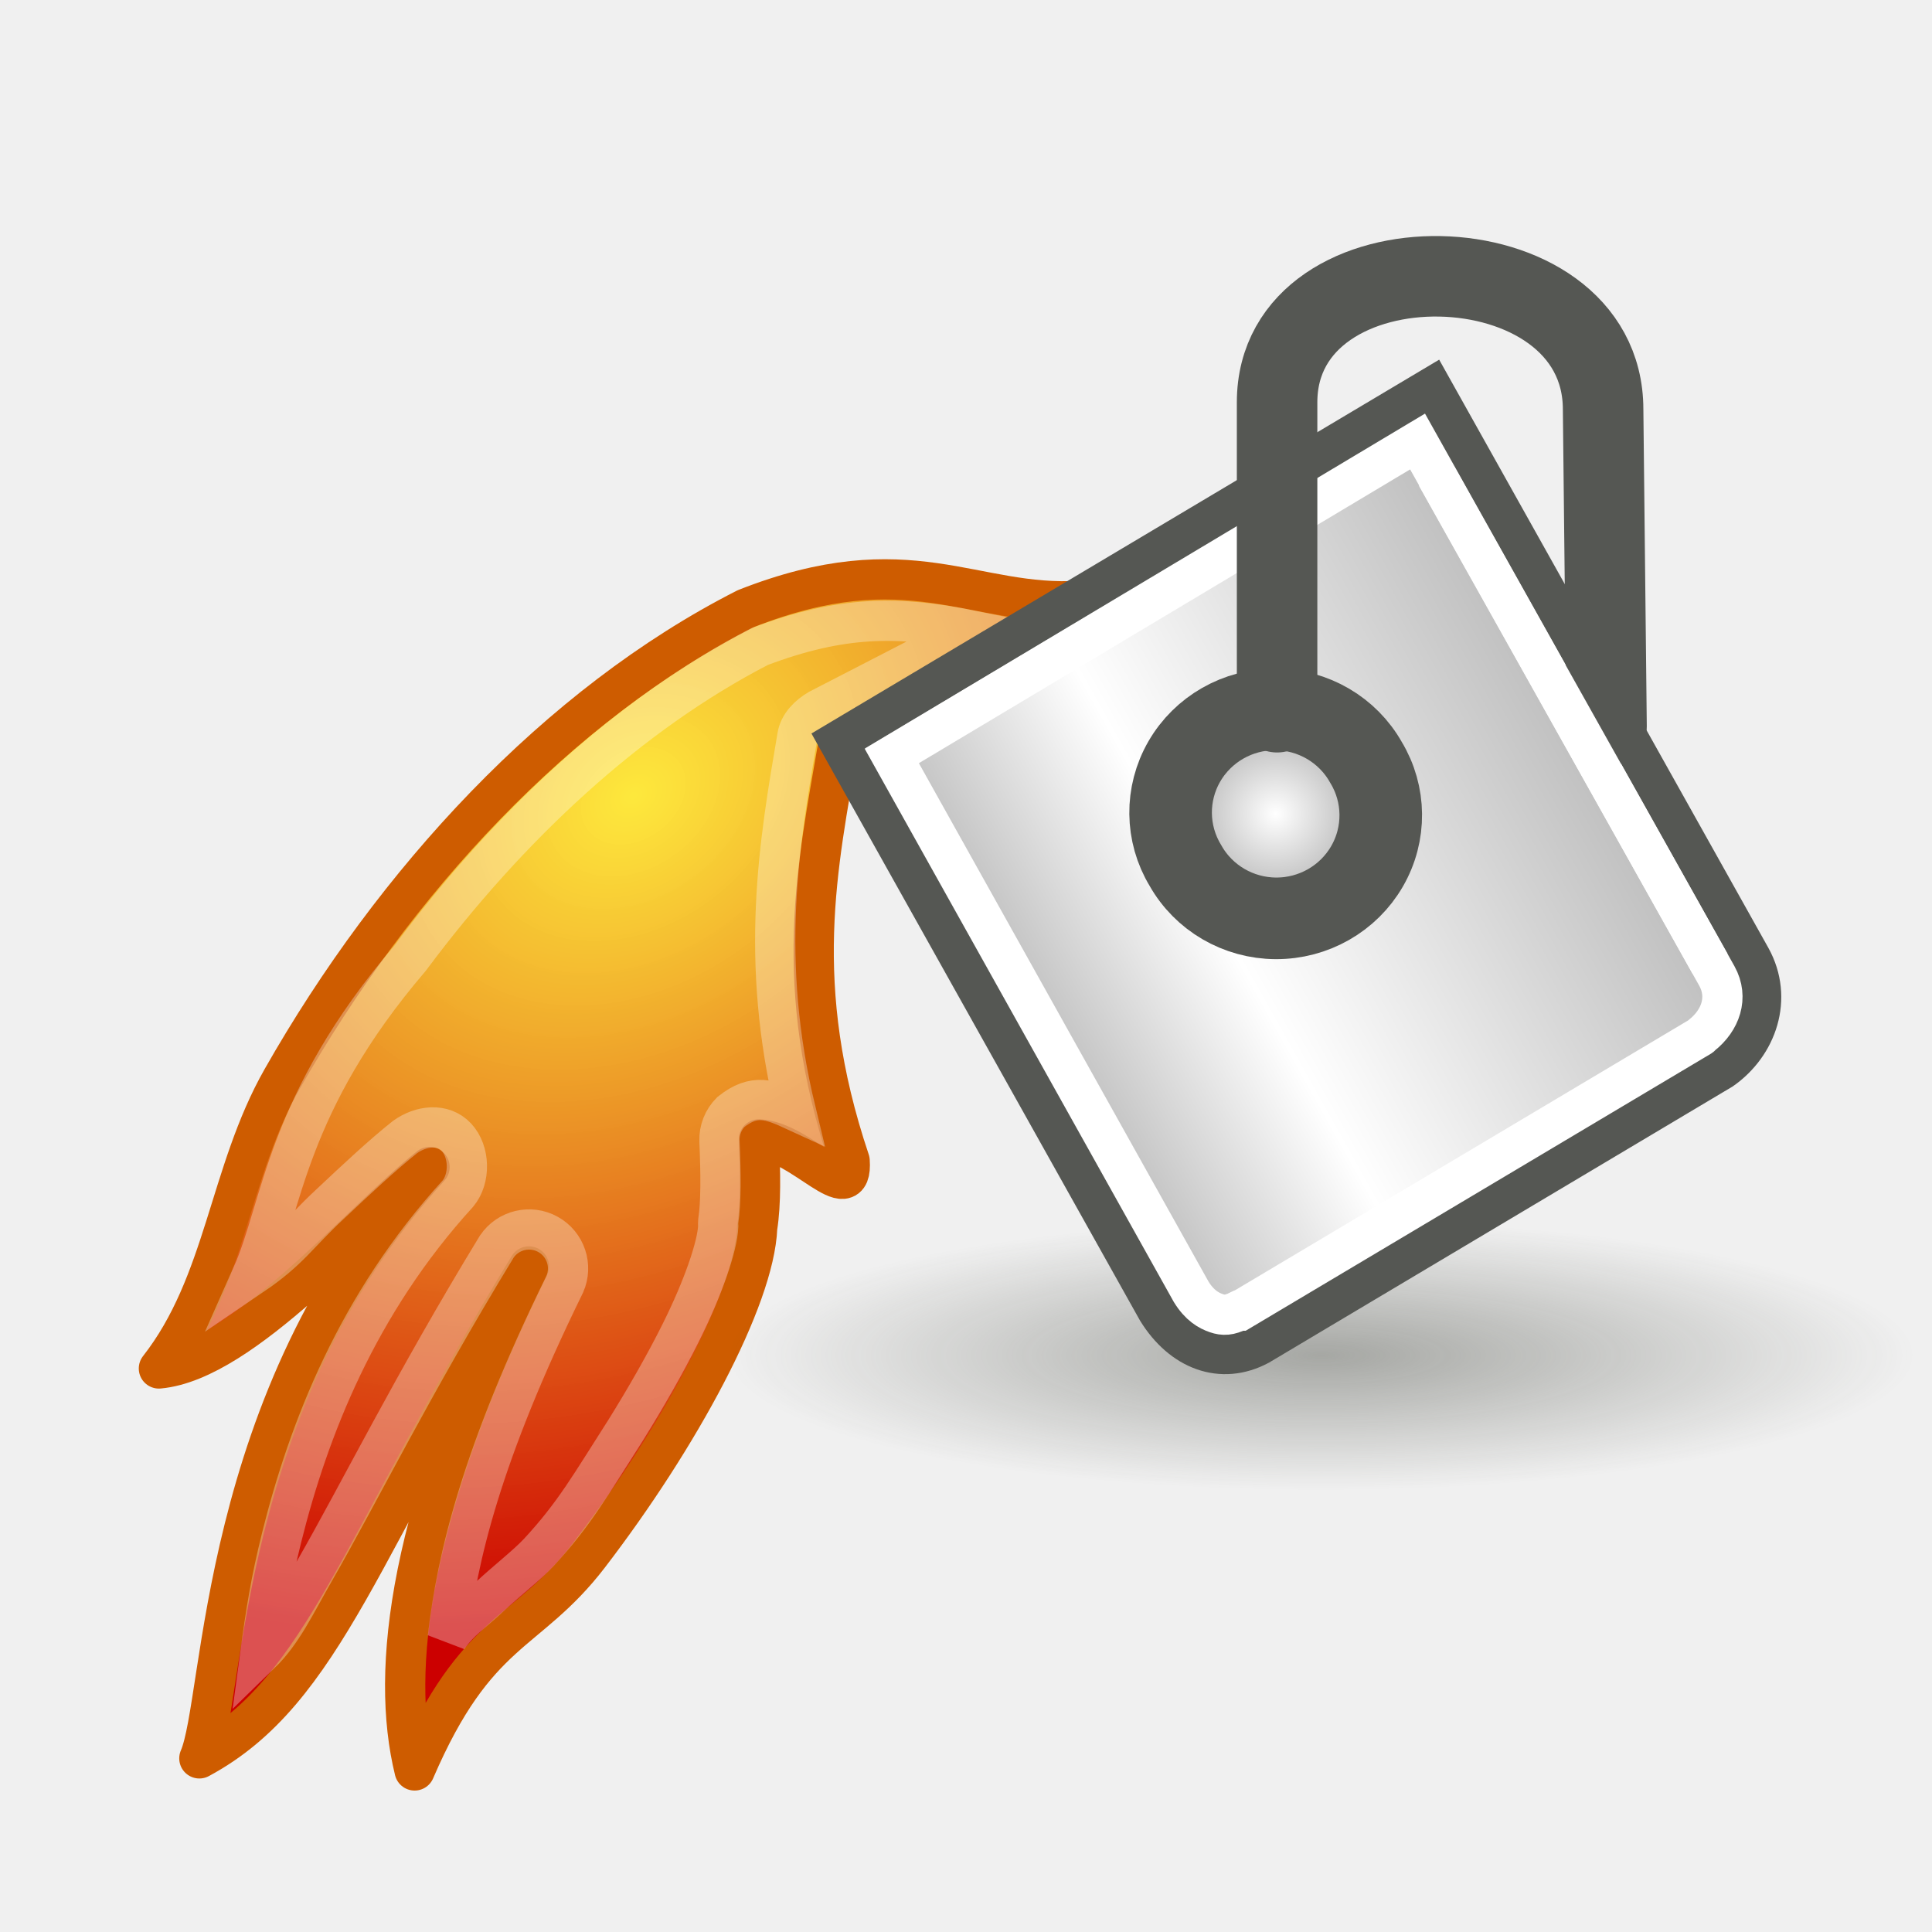
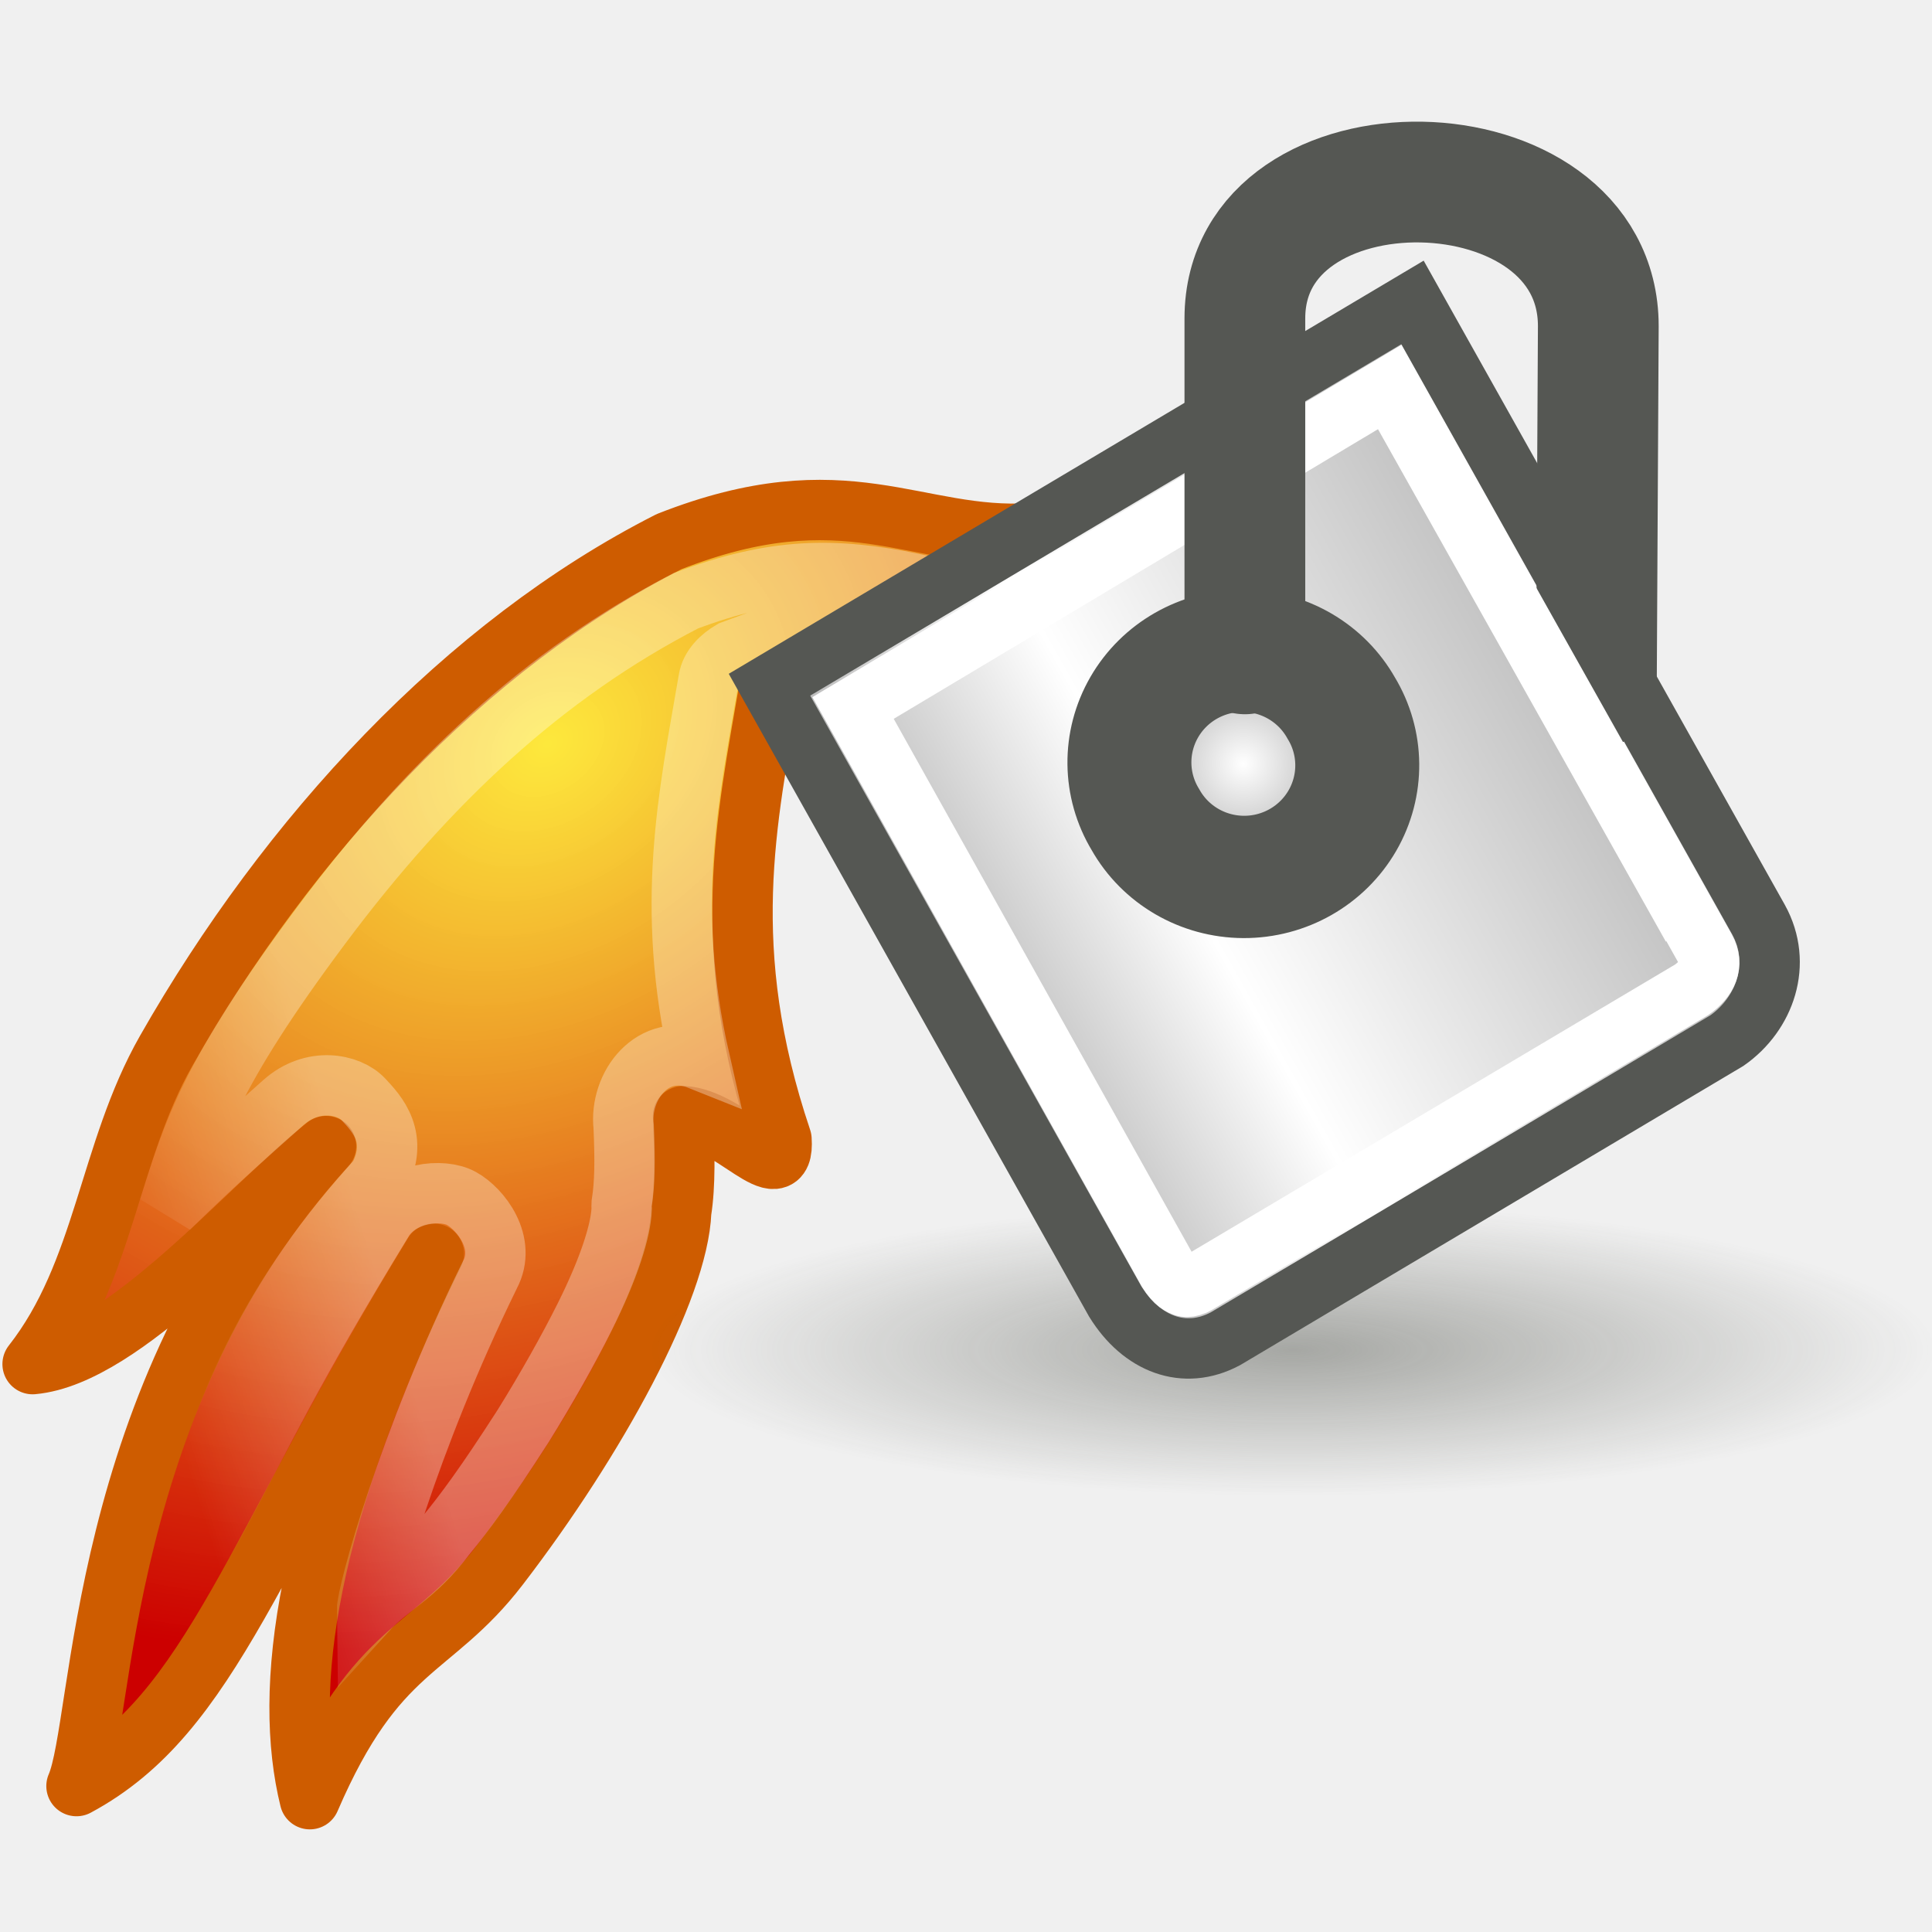
- <svg xmlns="http://www.w3.org/2000/svg" xmlns:xlink="http://www.w3.org/1999/xlink" width="48" height="48" id="svg5454" version="1.0">
+ <svg xmlns="http://www.w3.org/2000/svg" xmlns:xlink="http://www.w3.org/1999/xlink" width="32" height="32" id="svg5454" version="1.0">
  <defs id="defs5456">
+     <linearGradient id="linearGradient8651">
+       <stop style="stop-color:#ffffff;stop-opacity:1;" offset="0" id="stop8653" />
+       <stop style="stop-color:#ffffff;stop-opacity:0;" offset="1" id="stop8655" />
+     </linearGradient>
    <linearGradient id="linearGradient5881">
      <stop id="stop5883" style="stop-color:#ffe828;stop-opacity:0.898" offset="0" />
      <stop id="stop5885" style="stop-color:#cc0000;stop-opacity:1" offset="1" />
    </linearGradient>
    <linearGradient id="linearGradient8059">
      <stop id="stop8061" offset="0" style="stop-color:#ffffff;stop-opacity:1;" />
      <stop id="stop8063" offset="1" style="stop-color:#9d9d9d;stop-opacity:1" />
    </linearGradient>
    <linearGradient id="linearGradient4394">
      <stop id="stop5137" offset="0" style="stop-color:#818181;stop-opacity:1;" />
      <stop style="stop-color:#ffffff;stop-opacity:1;" offset="0.5" id="stop5139" />
      <stop id="stop4398" offset="1" style="stop-color:#bebebe;stop-opacity:1;" />
    </linearGradient>
    <linearGradient id="linearGradient16370">
      <stop id="stop16372" offset="0" style="stop-color:#50534b;stop-opacity:0.464;" />
      <stop id="stop16374" offset="1" style="stop-color:#50534b;stop-opacity:0;" />
    </linearGradient>
    <radialGradient xlink:href="#linearGradient8059" id="radialGradient5868" gradientUnits="userSpaceOnUse" cx="24.66" cy="21.218" fx="24.66" fy="21.218" r="4.301" />
    <radialGradient xlink:href="#linearGradient16370" id="radialGradient5872" gradientUnits="userSpaceOnUse" gradientTransform="matrix(1,0,0,0.2,0,36.5)" cx="27.125" cy="45.625" fx="27.125" fy="45.625" r="22.5" />
-     <linearGradient xlink:href="#linearGradient4394" id="linearGradient2266" gradientUnits="userSpaceOnUse" gradientTransform="matrix(0.5011002,-0.2984445,0.2893103,0.5169223,-28.19409,39.54908)" x1="83.844" y1="27.094" x2="119" y2="27.094" />
-     <radialGradient xlink:href="#linearGradient5881" id="radialGradient2272" gradientUnits="userSpaceOnUse" gradientTransform="matrix(-4.078938,0.1499036,-0.9017999,3.884801,75.49757,-98.60596)" cx="7.981" cy="30.162" fx="7.981" fy="30.162" r="5.355" />
+     <linearGradient xlink:href="#linearGradient4394" id="linearGradient2266" gradientUnits="userSpaceOnUse" gradientTransform="matrix(0.3621715,-0.2153445,0.2090998,0.3729886,-22.69066,26.59846)" x1="83.844" y1="27.094" x2="119" y2="27.094" />
+     <radialGradient xlink:href="#linearGradient5881" id="radialGradient2272" gradientUnits="userSpaceOnUse" gradientTransform="matrix(-2.948063,0.1081639,-0.6517782,2.803103,52.25275,-73.08819)" cx="7.981" cy="30.162" fx="7.981" fy="30.162" r="5.355" />
+     <linearGradient xlink:href="#linearGradient8651" id="linearGradient8657" x1="6.834" y1="22.918" x2="3.042" y2="24.105" gradientUnits="userSpaceOnUse" />
  </defs>
  <g id="layer1">
    <g id="g7118" transform="matrix(0.4069594,0,0,0.4069594,16.77513,44.99797)" />
    <g transform="matrix(0.3070932,0,0,0.3110924,16.99104,46.79536)" id="layer2" />
-     <path id="path2275" d="M 26.844,14.927 C 24.168,15.096 22.602,13.515 18.532,15.121 C 13.85,17.502 9.801,21.897 7.01,26.807 C 5.682,29.142 5.599,31.892 3.948,33.999 C 6.044,33.809 8.937,30.371 10.672,28.995 C 5.395,34.783 5.589,42.227 4.953,43.686 C 8.074,42.006 8.969,38.312 13.141,31.465 C 10.152,37.565 9.689,41.494 10.301,43.986 C 11.837,40.417 13.091,40.65 14.632,38.64 C 16.882,35.706 18.74,32.268 18.812,30.499 C 18.909,29.888 18.889,29.114 18.855,28.308 C 19.915,28.352 21.194,30.081 21.109,28.84 C 19.637,24.464 20.311,21.519 20.831,18.471 L 26.844,14.927 z" style="fill:url(#radialGradient2272);fill-opacity:1;fill-rule:evenodd;stroke:#ce5c00;stroke-width:1;stroke-linecap:round;stroke-linejoin:round;stroke-opacity:1;stroke-miterlimit:4;stroke-dasharray:none" />
-     <path style="fill:none;fill-opacity:1;fill-rule:evenodd;stroke:#ffffff;stroke-width:1;stroke-linecap:round;stroke-linejoin:miter;stroke-miterlimit:4;stroke-opacity:0.319" d="M 18.875,16.062 C 15.631,17.736 12.637,20.52 10.19,23.804 C 7.094,27.425 7.024,29.973 6.262,31.687 C 7.204,31.047 7.369,30.69 8.199,29.917 C 8.859,29.297 9.493,28.702 10.062,28.25 C 10.458,27.964 11.006,27.897 11.339,28.254 C 11.673,28.611 11.688,29.281 11.375,29.656 C 8.88,32.393 7.667,35.516 7,38.188 C 6.731,39.266 6.607,40.048 6.467,41.092 C 7.017,40.558 7.335,39.862 7.812,39.031 C 8.926,37.093 10.234,34.431 12.344,30.969 C 12.626,30.555 13.177,30.425 13.615,30.668 C 14.053,30.911 14.233,31.448 14.031,31.906 C 11.946,36.161 11.356,38.709 11.126,40.685 C 11.425,40.26 11.72,40.085 12.159,39.675 C 12.6,39.264 13.098,38.881 13.385,38.571 C 14.281,37.604 14.674,36.889 15.544,35.533 C 16.066,34.693 16.531,33.876 16.906,33.125 C 17.484,31.969 17.824,30.948 17.844,30.469 C 17.841,30.427 17.841,30.385 17.844,30.344 C 17.916,29.889 17.91,29.148 17.875,28.344 C 17.866,28.076 17.969,27.817 18.158,27.627 C 18.742,27.166 19.121,27.305 19.77,27.604 C 18.858,23.828 19.36,20.941 19.811,18.291 C 19.856,18.003 20.092,17.772 20.344,17.625 L 24.146,15.665 C 22.315,15.294 20.912,15.295 18.875,16.062 z" id="path4004" />
-     <rect y="6.182" x="16.264" height="29.491" width="29.491" id="rect6351" style="opacity:0.243;fill:#ffffff;fill-opacity:0;stroke:none;stroke-width:1;stroke-linecap:round;stroke-linejoin:round;stroke-miterlimit:4;stroke-dasharray:none;stroke-dashoffset:0;stroke-opacity:1" />
-     <path transform="matrix(0.6553608,0,0,0.7447272,15.05073,-0.3048298)" d="M 49.625,45.625 A 22.5,4.5 0 1 1 4.625,45.625 A 22.5,4.5 0 1 1 49.625,45.625 z" id="path6355" style="fill:url(#radialGradient5872);fill-opacity:1;fill-rule:evenodd;stroke:none;stroke-width:1;stroke-linecap:round;stroke-linejoin:round;stroke-miterlimit:4;stroke-dasharray:none;stroke-dashoffset:0;stroke-opacity:1" />
-     <path id="path6360" d="M 20.834,18.404 L 28.754,32.555 C 29.363,33.542 30.341,33.922 31.283,33.418 L 42.777,26.572 C 43.652,25.958 44.057,24.805 43.499,23.795 L 35.57,9.628 L 20.834,18.404 z" style="fill:url(#linearGradient2266);fill-opacity:1;fill-rule:evenodd;stroke:#555753;stroke-width:1;stroke-linecap:butt;stroke-linejoin:miter;stroke-miterlimit:4;stroke-dasharray:none;stroke-opacity:1" />
-     <path transform="matrix(0.5902656,-0.3370553,0.3403167,0.5829853,9.916875,16.16291)" d="M 28.461,21.218 A 3.801,3.801 0 1 1 20.86,21.218 A 3.801,3.801 0 1 1 28.461,21.218 z" id="path6362" style="fill:url(#radialGradient5868);fill-opacity:1;fill-rule:evenodd;stroke:#555753;stroke-width:3.011;stroke-linecap:round;stroke-linejoin:miter;stroke-miterlimit:4;stroke-dasharray:none;stroke-dashoffset:0;stroke-opacity:1" />
-     <path style="fill:none;fill-opacity:1;fill-rule:evenodd;stroke:#ffffff;stroke-width:1;stroke-linecap:butt;stroke-linejoin:miter;stroke-miterlimit:4;stroke-dasharray:none;stroke-opacity:1" id="path3238" d="M 35.219,10.969 L 22.156,18.781 L 29.594,32.094 C 29.803,32.434 30.031,32.561 30.219,32.625 C 30.397,32.686 30.541,32.682 30.781,32.562 L 30.812,32.562 L 42.25,25.75 C 42.263,25.741 42.269,25.729 42.281,25.719 C 42.745,25.352 42.951,24.783 42.656,24.25 L 35.219,10.969 z" />
-     <path id="path6366" d="M 31.729,17.695 L 31.729,9.995 C 31.729,5.727 39.829,5.858 39.829,10.173 L 39.914,18.043" style="fill:none;fill-opacity:0.75;fill-rule:evenodd;stroke:#555753;stroke-width:2;stroke-linecap:round;stroke-linejoin:miter;stroke-miterlimit:4;stroke-dasharray:none;stroke-opacity:1" />
-     <path style="fill:none;fill-rule:evenodd;stroke:#ffffff;stroke-width:1px;stroke-linecap:butt;stroke-linejoin:miter;stroke-opacity:1" d="M 35.689,11.824 L 42.485,23.943" id="path2261" />
+     <path id="path2275" d="M 17.088,8.832 C 15.155,8.954 14.023,7.813 11.081,8.972 C 7.697,10.69 4.771,13.861 2.753,17.404 C 1.794,19.089 1.733,21.074 0.54,22.594 C 2.055,22.457 4.146,19.976 5.4,18.983 C 1.586,23.16 1.726,28.531 1.267,29.583 C 3.522,28.371 4.169,25.706 7.185,20.766 C 5.024,25.167 4.689,28.002 5.132,29.8 C 6.242,27.225 7.148,27.393 8.262,25.943 C 9.888,23.825 11.231,21.345 11.283,20.068 C 11.353,19.627 11.339,19.069 11.314,18.487 C 12.081,18.519 13.005,19.767 12.944,18.871 C 11.88,15.714 12.367,13.589 12.742,11.39 L 17.088,8.832 z" style="fill:url(#radialGradient2272);fill-opacity:1;fill-rule:evenodd;stroke:#ce5c00;stroke-width:1;stroke-linecap:round;stroke-linejoin:round;stroke-miterlimit:4;stroke-dasharray:none;stroke-opacity:1" />
+     <path style="fill:none;fill-opacity:1;fill-rule:evenodd;stroke:url(#linearGradient8657);stroke-width:1;stroke-linecap:round;stroke-linejoin:miter;stroke-miterlimit:4;stroke-opacity:0.319" d="M 11.359,9.951 C 9.014,11.159 7.09,12.958 5.321,15.327 C 3.487,17.781 3.198,18.745 2.796,20.014 C 3.512,19.305 3.982,18.9 4.694,18.262 C 5.177,17.832 5.78,17.951 6.02,18.21 C 6.24,18.446 6.622,18.845 6.268,19.513 C 4.465,21.488 3.763,23.222 3.202,25.128 C 3.06,25.61 2.992,25.771 2.87,26.525 C 3.097,25.937 3.285,25.732 3.588,25.165 C 4.347,23.741 4.818,22.715 6.343,20.216 C 6.632,19.748 7.327,19.675 7.644,19.851 C 7.96,20.026 8.398,20.583 8.114,21.116 C 6.745,23.91 6.074,26.406 6.078,26.676 C 6.456,26.259 6.855,26.132 7.382,25.437 C 7.701,25.046 8.038,24.595 8.667,23.616 C 9.044,23.01 9.412,22.357 9.683,21.815 C 10.1,20.98 10.283,20.371 10.297,20.025 C 10.295,19.995 10.295,19.965 10.297,19.935 C 10.349,19.607 10.355,19.242 10.33,18.662 C 10.254,17.995 10.807,17.241 11.589,17.554 C 11.005,14.989 11.409,13.172 11.736,11.26 C 11.768,11.052 11.938,10.885 12.12,10.779 L 15.138,9.665 C 13.815,9.397 12.831,9.398 11.359,9.951 z" id="path4004" />
+     <rect y="2.522" x="9.441" height="21.28" width="21.315" id="rect6351" style="opacity:0.243;fill:#ffffff;fill-opacity:0;stroke:none;stroke-width:1;stroke-linecap:round;stroke-linejoin:round;stroke-miterlimit:4;stroke-dasharray:none;stroke-dashoffset:0;stroke-opacity:1" />
+     <path transform="matrix(0.4736637,0,0,0.5373627,8.564644,-2.158386)" d="M 49.625,45.625 A 22.5,4.5 0 1 1 4.625,45.625 A 22.5,4.5 0 1 1 49.625,45.625 z" id="path6355" style="fill:url(#radialGradient5872);fill-opacity:1;fill-rule:evenodd;stroke:none;stroke-width:1;stroke-linecap:round;stroke-linejoin:round;stroke-miterlimit:4;stroke-dasharray:none;stroke-dashoffset:0;stroke-opacity:1" />
+     <path id="path6360" d="M 12.745,11.341 L 18.469,21.552 C 18.909,22.264 19.615,22.538 20.297,22.174 L 28.604,17.235 C 29.236,16.792 29.529,15.96 29.126,15.231 L 23.395,5.009 L 12.745,11.341 z" style="fill:url(#linearGradient2266);fill-opacity:1;fill-rule:evenodd;stroke:#555753;stroke-width:1;stroke-linecap:butt;stroke-linejoin:miter;stroke-miterlimit:4;stroke-dasharray:none;stroke-opacity:1" />
+     <path transform="matrix(0.426616,-0.2432044,0.2459648,0.4206568,4.854134,9.724016)" d="M 28.461,21.218 A 3.801,3.801 0 1 1 20.86,21.218 A 3.801,3.801 0 1 1 28.461,21.218 z" id="path6362" style="fill:url(#radialGradient5868);fill-opacity:1;fill-rule:evenodd;stroke:#555753;stroke-width:4.169;stroke-linecap:round;stroke-linejoin:miter;stroke-miterlimit:4;stroke-dasharray:none;stroke-dashoffset:0;stroke-opacity:1" />
+     <path style="fill:none;fill-opacity:1;fill-rule:evenodd;stroke:#ffffff;stroke-width:1.385;stroke-linecap:butt;stroke-linejoin:miter;stroke-miterlimit:4;stroke-dasharray:none;stroke-opacity:1" id="path3238" d="M 35.062,11.562 L 22.75,18.938 L 29.969,31.875 C 30.136,32.146 30.269,32.193 30.344,32.219 C 30.401,32.238 30.477,32.222 30.562,32.188 L 30.625,32.156 L 41.969,25.406 C 42.328,25.154 42.48,24.829 42.281,24.469 L 35.062,11.562 z" transform="matrix(0.7227526,0,0,0.7215564,-2.313312,-1.938434)" />
+     <path id="path6366" d="M 20.619,10.83 L 20.619,5.274 C 20.619,2.194 26.473,2.289 26.473,5.402 L 26.441,11.393" style="fill:none;fill-opacity:0.75;fill-rule:evenodd;stroke:#555753;stroke-width:2;stroke-linecap:round;stroke-linejoin:miter;stroke-miterlimit:4;stroke-dasharray:none;stroke-opacity:1" />
+     <path style="fill:none;fill-rule:evenodd;stroke:#ffffff;stroke-width:1px;stroke-linecap:butt;stroke-linejoin:miter;stroke-opacity:1" d="M 23.115,6.606 L 28.027,15.35" id="path2261" />
  </g>
</svg>
